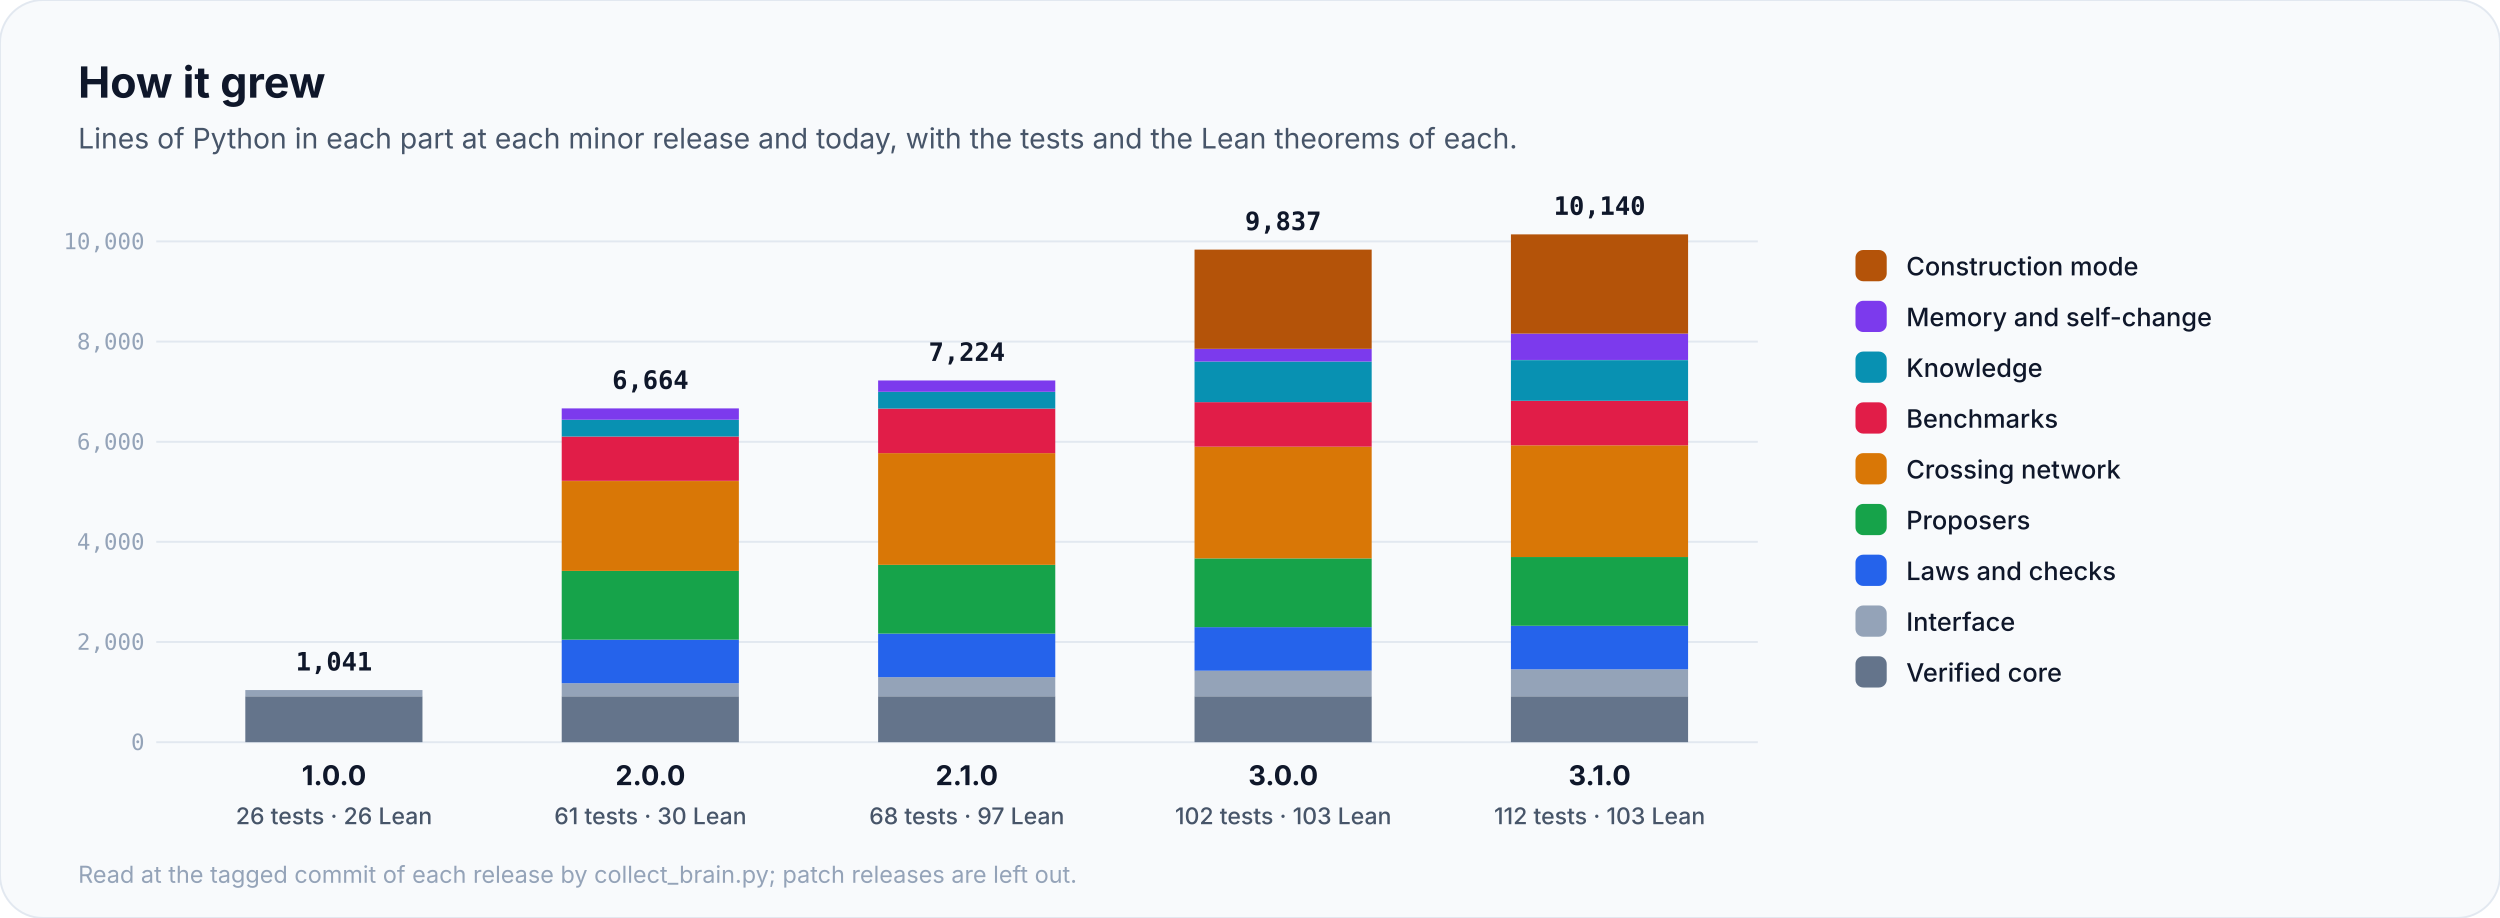
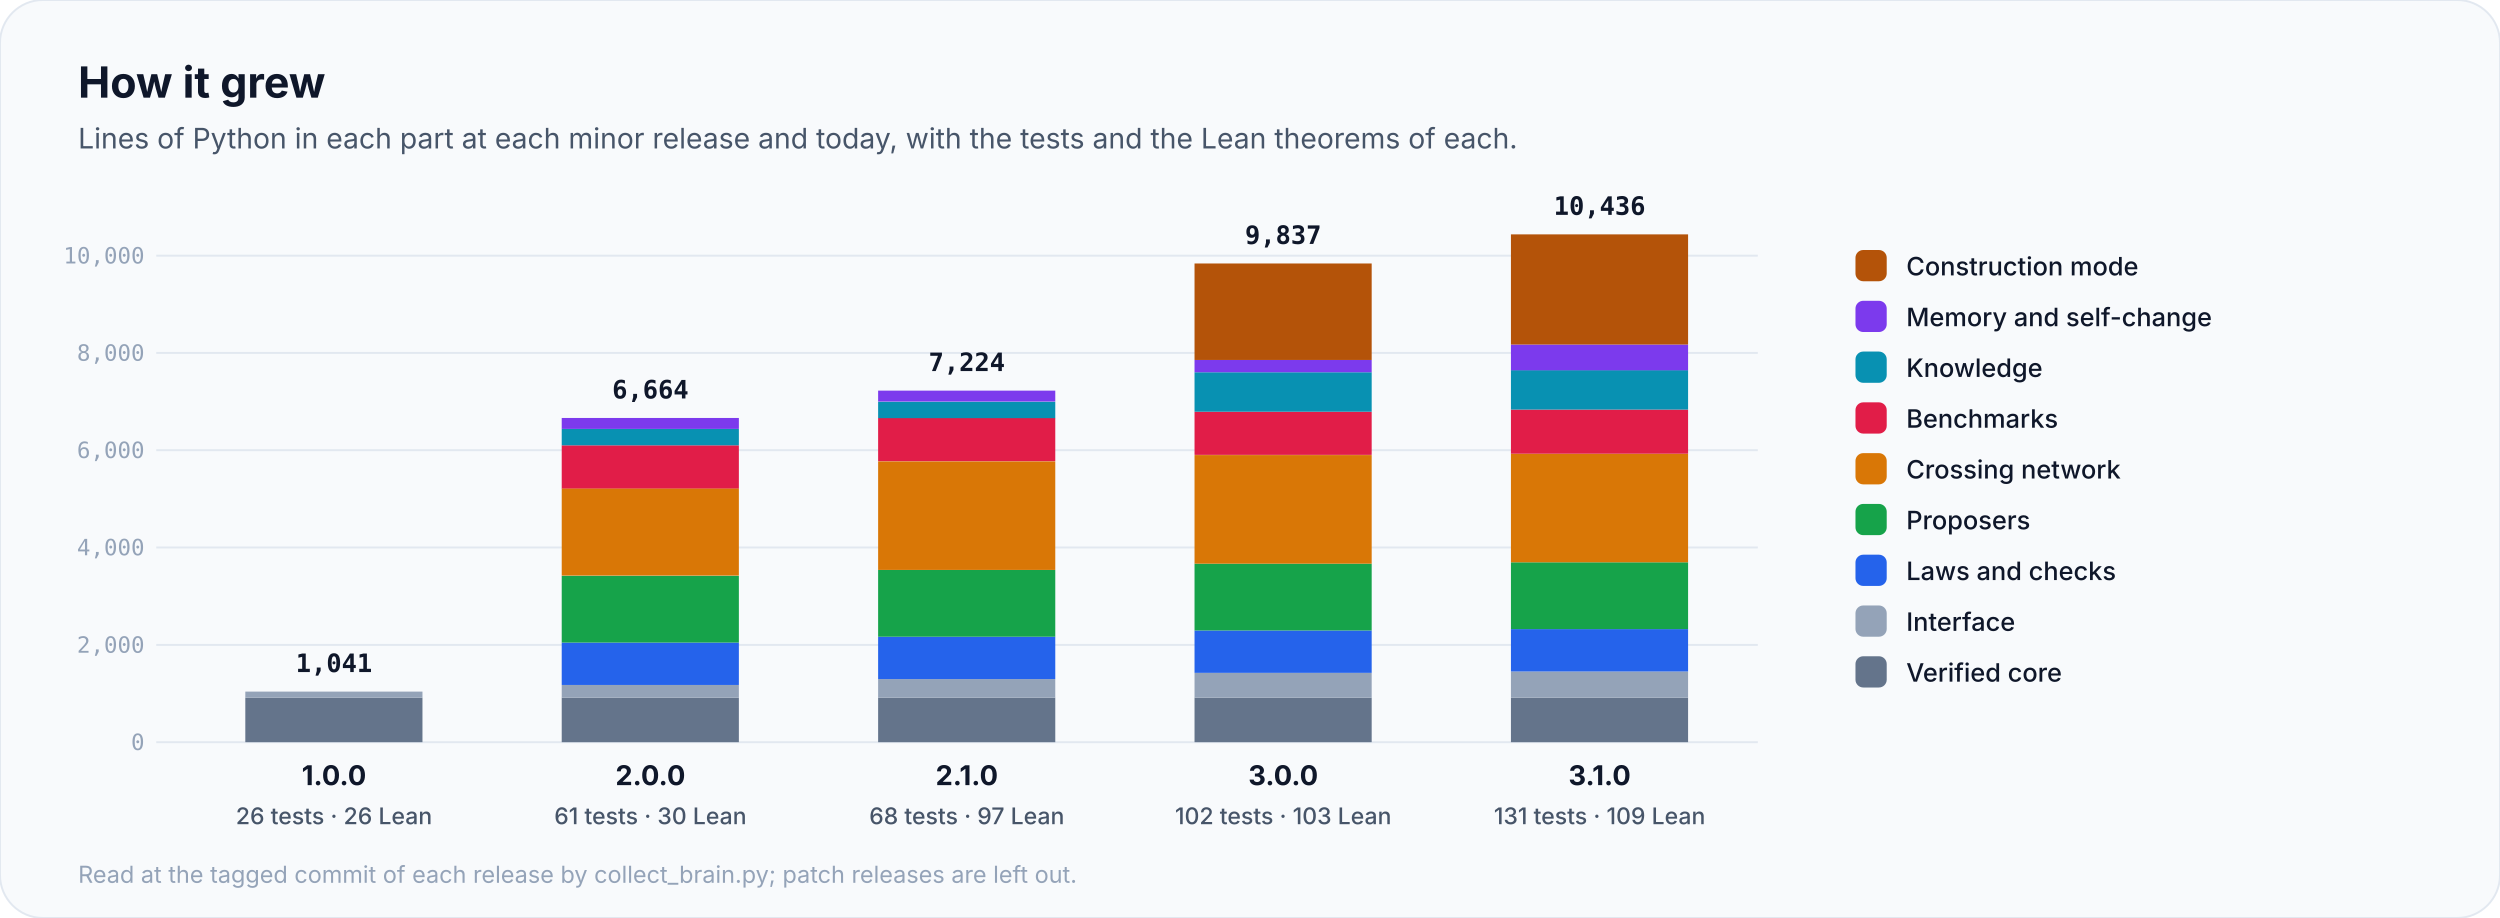
<svg xmlns="http://www.w3.org/2000/svg" viewBox="0 0 1280 470" width="1280" height="470" role="img" aria-label="How Anaxia grew, release by release">
  <rect width="1280" height="470" rx="22" fill="#f8fafc" stroke="#e2e8f0" />
  <text x="40.0" y="50.0" font-family="Inter, 'Segoe UI', Roboto, Helvetica, Arial, sans-serif" font-size="22" font-weight="700" fill="#0f172a" text-anchor="start">How it grew</text>
  <text x="40.0" y="76.0" font-family="Inter, 'Segoe UI', Roboto, Helvetica, Arial, sans-serif" font-size="14.5" font-weight="400" fill="#475569" text-anchor="start">Lines of Python in each part at each minor release and today, with the tests and the Lean theorems of each.</text>
  <line x1="80" y1="380.0" x2="900" y2="380.0" stroke="#e2e8f0" />
  <text x="74.0" y="384.0" font-family="'JetBrains Mono', 'SFMono-Regular', Menlo, Consolas, monospace" font-size="11.5" font-weight="500" fill="#94a3b8" text-anchor="end">0</text>
-   <line x1="80" y1="328.7" x2="900" y2="328.7" stroke="#e2e8f0" />
-   <text x="74.0" y="332.7" font-family="'JetBrains Mono', 'SFMono-Regular', Menlo, Consolas, monospace" font-size="11.5" font-weight="500" fill="#94a3b8" text-anchor="end">2,000</text>
-   <line x1="80" y1="277.4" x2="900" y2="277.4" stroke="#e2e8f0" />
-   <text x="74.0" y="281.4" font-family="'JetBrains Mono', 'SFMono-Regular', Menlo, Consolas, monospace" font-size="11.5" font-weight="500" fill="#94a3b8" text-anchor="end">4,000</text>
-   <line x1="80" y1="226.2" x2="900" y2="226.2" stroke="#e2e8f0" />
-   <text x="74.0" y="230.2" font-family="'JetBrains Mono', 'SFMono-Regular', Menlo, Consolas, monospace" font-size="11.5" font-weight="500" fill="#94a3b8" text-anchor="end">6,000</text>
-   <line x1="80" y1="174.9" x2="900" y2="174.9" stroke="#e2e8f0" />
-   <text x="74.0" y="178.9" font-family="'JetBrains Mono', 'SFMono-Regular', Menlo, Consolas, monospace" font-size="11.5" font-weight="500" fill="#94a3b8" text-anchor="end">8,000</text>
-   <line x1="80" y1="123.6" x2="900" y2="123.6" stroke="#e2e8f0" />
-   <text x="74.0" y="127.6" font-family="'JetBrains Mono', 'SFMono-Regular', Menlo, Consolas, monospace" font-size="11.5" font-weight="500" fill="#94a3b8" text-anchor="end">10,000</text>
-   <rect x="125.6" y="356.5" width="90.7" height="23.5" fill="#64748b" />
-   <rect x="125.6" y="353.3" width="90.7" height="3.2" fill="#94a3b8" />
-   <text x="171.0" y="343.3" font-family="'JetBrains Mono', 'SFMono-Regular', Menlo, Consolas, monospace" font-size="13" font-weight="700" fill="#0f172a" text-anchor="middle">1,041</text>
+   <line x1="80" y1="330.2" x2="900" y2="330.2" stroke="#e2e8f0" />
+   <text x="74.0" y="334.2" font-family="'JetBrains Mono', 'SFMono-Regular', Menlo, Consolas, monospace" font-size="11.5" font-weight="500" fill="#94a3b8" text-anchor="end">2,000</text>
+   <line x1="80" y1="280.3" x2="900" y2="280.3" stroke="#e2e8f0" />
+   <text x="74.0" y="284.3" font-family="'JetBrains Mono', 'SFMono-Regular', Menlo, Consolas, monospace" font-size="11.5" font-weight="500" fill="#94a3b8" text-anchor="end">4,000</text>
+   <line x1="80" y1="230.5" x2="900" y2="230.5" stroke="#e2e8f0" />
+   <text x="74.0" y="234.5" font-family="'JetBrains Mono', 'SFMono-Regular', Menlo, Consolas, monospace" font-size="11.5" font-weight="500" fill="#94a3b8" text-anchor="end">6,000</text>
+   <line x1="80" y1="180.7" x2="900" y2="180.7" stroke="#e2e8f0" />
+   <text x="74.0" y="184.7" font-family="'JetBrains Mono', 'SFMono-Regular', Menlo, Consolas, monospace" font-size="11.5" font-weight="500" fill="#94a3b8" text-anchor="end">8,000</text>
+   <line x1="80" y1="130.9" x2="900" y2="130.9" stroke="#e2e8f0" />
+   <text x="74.0" y="134.9" font-family="'JetBrains Mono', 'SFMono-Regular', Menlo, Consolas, monospace" font-size="11.5" font-weight="500" fill="#94a3b8" text-anchor="end">10,000</text>
+   <rect x="125.6" y="357.2" width="90.7" height="22.8" fill="#64748b" />
+   <rect x="125.6" y="354.1" width="90.7" height="3.1" fill="#94a3b8" />
+   <text x="171.0" y="344.1" font-family="'JetBrains Mono', 'SFMono-Regular', Menlo, Consolas, monospace" font-size="13" font-weight="700" fill="#0f172a" text-anchor="middle">1,041</text>
  <text x="171.0" y="402.0" font-family="Inter, 'Segoe UI', Roboto, Helvetica, Arial, sans-serif" font-size="14" font-weight="700" fill="#0f172a" text-anchor="middle">1.0.0</text>
  <text x="171.0" y="422.0" font-family="Inter, 'Segoe UI', Roboto, Helvetica, Arial, sans-serif" font-size="11.8" font-weight="500" fill="#475569" text-anchor="middle">26 tests · 26 Lean</text>
-   <rect x="287.6" y="356.5" width="90.7" height="23.5" fill="#64748b" />
-   <rect x="287.6" y="349.8" width="90.7" height="6.7" fill="#94a3b8" />
-   <rect x="287.6" y="327.5" width="90.7" height="22.3" fill="#2563eb" />
-   <rect x="287.6" y="292.3" width="90.7" height="35.2" fill="#16a34a" />
-   <rect x="287.6" y="246.3" width="90.7" height="46.0" fill="#d97706" />
-   <rect x="287.6" y="223.5" width="90.7" height="22.7" fill="#e11d48" />
-   <rect x="287.6" y="214.9" width="90.7" height="8.6" fill="#0891b2" />
-   <rect x="287.6" y="209.1" width="90.7" height="5.8" fill="#7c3aed" />
-   <text x="333.0" y="199.1" font-family="'JetBrains Mono', 'SFMono-Regular', Menlo, Consolas, monospace" font-size="13" font-weight="700" fill="#0f172a" text-anchor="middle">6,664</text>
+   <rect x="287.6" y="357.2" width="90.7" height="22.8" fill="#64748b" />
+   <rect x="287.6" y="350.7" width="90.7" height="6.5" fill="#94a3b8" />
+   <rect x="287.6" y="329.0" width="90.7" height="21.7" fill="#2563eb" />
+   <rect x="287.6" y="294.8" width="90.7" height="34.2" fill="#16a34a" />
+   <rect x="287.6" y="250.0" width="90.7" height="44.7" fill="#d97706" />
+   <rect x="287.6" y="228.0" width="90.7" height="22.1" fill="#e11d48" />
+   <rect x="287.6" y="219.6" width="90.7" height="8.4" fill="#0891b2" />
+   <rect x="287.6" y="214.0" width="90.7" height="5.6" fill="#7c3aed" />
+   <text x="333.0" y="204.0" font-family="'JetBrains Mono', 'SFMono-Regular', Menlo, Consolas, monospace" font-size="13" font-weight="700" fill="#0f172a" text-anchor="middle">6,664</text>
  <text x="333.0" y="402.0" font-family="Inter, 'Segoe UI', Roboto, Helvetica, Arial, sans-serif" font-size="14" font-weight="700" fill="#0f172a" text-anchor="middle">2.0.0</text>
  <text x="333.0" y="422.0" font-family="Inter, 'Segoe UI', Roboto, Helvetica, Arial, sans-serif" font-size="11.8" font-weight="500" fill="#475569" text-anchor="middle">61 tests · 30 Lean</text>
-   <rect x="449.6" y="356.5" width="90.7" height="23.5" fill="#64748b" />
-   <rect x="449.6" y="346.7" width="90.7" height="9.8" fill="#94a3b8" />
-   <rect x="449.6" y="324.4" width="90.7" height="22.3" fill="#2563eb" />
-   <rect x="449.6" y="289.2" width="90.7" height="35.2" fill="#16a34a" />
-   <rect x="449.6" y="232.0" width="90.7" height="57.2" fill="#d97706" />
-   <rect x="449.6" y="209.2" width="90.7" height="22.8" fill="#e11d48" />
-   <rect x="449.6" y="200.6" width="90.7" height="8.6" fill="#0891b2" />
-   <rect x="449.6" y="194.8" width="90.7" height="5.8" fill="#7c3aed" />
-   <text x="495.0" y="184.8" font-family="'JetBrains Mono', 'SFMono-Regular', Menlo, Consolas, monospace" font-size="13" font-weight="700" fill="#0f172a" text-anchor="middle">7,224</text>
+   <rect x="449.6" y="357.2" width="90.7" height="22.8" fill="#64748b" />
+   <rect x="449.6" y="347.7" width="90.7" height="9.5" fill="#94a3b8" />
+   <rect x="449.6" y="326.0" width="90.7" height="21.7" fill="#2563eb" />
+   <rect x="449.6" y="291.8" width="90.7" height="34.2" fill="#16a34a" />
+   <rect x="449.6" y="236.2" width="90.7" height="55.6" fill="#d97706" />
+   <rect x="449.6" y="214.0" width="90.7" height="22.1" fill="#e11d48" />
+   <rect x="449.6" y="205.7" width="90.7" height="8.4" fill="#0891b2" />
+   <rect x="449.6" y="200.0" width="90.7" height="5.6" fill="#7c3aed" />
+   <text x="495.0" y="190.0" font-family="'JetBrains Mono', 'SFMono-Regular', Menlo, Consolas, monospace" font-size="13" font-weight="700" fill="#0f172a" text-anchor="middle">7,224</text>
  <text x="495.0" y="402.0" font-family="Inter, 'Segoe UI', Roboto, Helvetica, Arial, sans-serif" font-size="14" font-weight="700" fill="#0f172a" text-anchor="middle">2.1.0</text>
  <text x="495.0" y="422.0" font-family="Inter, 'Segoe UI', Roboto, Helvetica, Arial, sans-serif" font-size="11.8" font-weight="500" fill="#475569" text-anchor="middle">68 tests · 97 Lean</text>
-   <rect x="611.6" y="356.5" width="90.7" height="23.5" fill="#64748b" />
-   <rect x="611.6" y="343.4" width="90.7" height="13.1" fill="#94a3b8" />
-   <rect x="611.6" y="321.1" width="90.7" height="22.3" fill="#2563eb" />
-   <rect x="611.6" y="285.9" width="90.7" height="35.2" fill="#16a34a" />
-   <rect x="611.6" y="228.7" width="90.7" height="57.2" fill="#d97706" />
-   <rect x="611.6" y="205.9" width="90.7" height="22.8" fill="#e11d48" />
-   <rect x="611.6" y="185.1" width="90.7" height="20.8" fill="#0891b2" />
-   <rect x="611.6" y="178.6" width="90.7" height="6.5" fill="#7c3aed" />
-   <rect x="611.6" y="127.8" width="90.7" height="50.8" fill="#b45309" />
-   <text x="657.0" y="117.8" font-family="'JetBrains Mono', 'SFMono-Regular', Menlo, Consolas, monospace" font-size="13" font-weight="700" fill="#0f172a" text-anchor="middle">9,837</text>
+   <rect x="611.6" y="357.2" width="90.7" height="22.8" fill="#64748b" />
+   <rect x="611.6" y="344.5" width="90.7" height="12.7" fill="#94a3b8" />
+   <rect x="611.6" y="322.8" width="90.7" height="21.7" fill="#2563eb" />
+   <rect x="611.6" y="288.6" width="90.7" height="34.2" fill="#16a34a" />
+   <rect x="611.6" y="233.0" width="90.7" height="55.6" fill="#d97706" />
+   <rect x="611.6" y="210.8" width="90.7" height="22.1" fill="#e11d48" />
+   <rect x="611.6" y="190.6" width="90.7" height="20.2" fill="#0891b2" />
+   <rect x="611.6" y="184.3" width="90.7" height="6.3" fill="#7c3aed" />
+   <rect x="611.6" y="134.9" width="90.7" height="49.4" fill="#b45309" />
+   <text x="657.0" y="124.9" font-family="'JetBrains Mono', 'SFMono-Regular', Menlo, Consolas, monospace" font-size="13" font-weight="700" fill="#0f172a" text-anchor="middle">9,837</text>
  <text x="657.0" y="402.0" font-family="Inter, 'Segoe UI', Roboto, Helvetica, Arial, sans-serif" font-size="14" font-weight="700" fill="#0f172a" text-anchor="middle">3.0.0</text>
  <text x="657.0" y="422.0" font-family="Inter, 'Segoe UI', Roboto, Helvetica, Arial, sans-serif" font-size="11.8" font-weight="500" fill="#475569" text-anchor="middle">102 tests · 103 Lean</text>
-   <rect x="773.6" y="356.5" width="90.7" height="23.5" fill="#64748b" />
-   <rect x="773.6" y="342.7" width="90.7" height="13.8" fill="#94a3b8" />
-   <rect x="773.6" y="320.4" width="90.7" height="22.3" fill="#2563eb" />
-   <rect x="773.6" y="285.2" width="90.7" height="35.2" fill="#16a34a" />
-   <rect x="773.6" y="228.0" width="90.7" height="57.2" fill="#d97706" />
-   <rect x="773.6" y="205.2" width="90.7" height="22.8" fill="#e11d48" />
-   <rect x="773.6" y="184.4" width="90.7" height="20.8" fill="#0891b2" />
-   <rect x="773.6" y="170.8" width="90.7" height="13.5" fill="#7c3aed" />
-   <rect x="773.6" y="120.0" width="90.7" height="50.8" fill="#b45309" />
-   <text x="819.0" y="110.0" font-family="'JetBrains Mono', 'SFMono-Regular', Menlo, Consolas, monospace" font-size="13" font-weight="700" fill="#0f172a" text-anchor="middle">10,140</text>
+   <rect x="773.6" y="357.2" width="90.7" height="22.8" fill="#64748b" />
+   <rect x="773.6" y="343.8" width="90.7" height="13.4" fill="#94a3b8" />
+   <rect x="773.6" y="322.1" width="90.7" height="21.7" fill="#2563eb" />
+   <rect x="773.6" y="287.9" width="90.7" height="34.2" fill="#16a34a" />
+   <rect x="773.6" y="232.3" width="90.7" height="55.6" fill="#d97706" />
+   <rect x="773.6" y="209.7" width="90.7" height="22.6" fill="#e11d48" />
+   <rect x="773.6" y="189.5" width="90.7" height="20.2" fill="#0891b2" />
+   <rect x="773.6" y="176.4" width="90.7" height="13.2" fill="#7c3aed" />
+   <rect x="773.6" y="120.0" width="90.7" height="56.4" fill="#b45309" />
+   <text x="819.0" y="110.0" font-family="'JetBrains Mono', 'SFMono-Regular', Menlo, Consolas, monospace" font-size="13" font-weight="700" fill="#0f172a" text-anchor="middle">10,436</text>
  <text x="819.0" y="402.0" font-family="Inter, 'Segoe UI', Roboto, Helvetica, Arial, sans-serif" font-size="14" font-weight="700" fill="#0f172a" text-anchor="middle">3.1.0</text>
-   <text x="819.0" y="422.0" font-family="Inter, 'Segoe UI', Roboto, Helvetica, Arial, sans-serif" font-size="11.8" font-weight="500" fill="#475569" text-anchor="middle">112 tests · 103 Lean</text>
+   <text x="819.0" y="422.0" font-family="Inter, 'Segoe UI', Roboto, Helvetica, Arial, sans-serif" font-size="11.8" font-weight="500" fill="#475569" text-anchor="middle">131 tests · 109 Lean</text>
  <rect x="950" y="128" width="16" height="16" rx="4" fill="#b45309" />
  <text x="976.0" y="141.0" font-family="Inter, 'Segoe UI', Roboto, Helvetica, Arial, sans-serif" font-size="13" font-weight="500" fill="#0f172a" text-anchor="start">Construction mode</text>
  <rect x="950" y="154" width="16" height="16" rx="4" fill="#7c3aed" />
  <text x="976.0" y="167.0" font-family="Inter, 'Segoe UI', Roboto, Helvetica, Arial, sans-serif" font-size="13" font-weight="500" fill="#0f172a" text-anchor="start">Memory and self-change</text>
  <rect x="950" y="180" width="16" height="16" rx="4" fill="#0891b2" />
  <text x="976.0" y="193.0" font-family="Inter, 'Segoe UI', Roboto, Helvetica, Arial, sans-serif" font-size="13" font-weight="500" fill="#0f172a" text-anchor="start">Knowledge</text>
  <rect x="950" y="206" width="16" height="16" rx="4" fill="#e11d48" />
  <text x="976.0" y="219.0" font-family="Inter, 'Segoe UI', Roboto, Helvetica, Arial, sans-serif" font-size="13" font-weight="500" fill="#0f172a" text-anchor="start">Benchmarks</text>
  <rect x="950" y="232" width="16" height="16" rx="4" fill="#d97706" />
  <text x="976.0" y="245.0" font-family="Inter, 'Segoe UI', Roboto, Helvetica, Arial, sans-serif" font-size="13" font-weight="500" fill="#0f172a" text-anchor="start">Crossing network</text>
  <rect x="950" y="258" width="16" height="16" rx="4" fill="#16a34a" />
  <text x="976.0" y="271.0" font-family="Inter, 'Segoe UI', Roboto, Helvetica, Arial, sans-serif" font-size="13" font-weight="500" fill="#0f172a" text-anchor="start">Proposers</text>
  <rect x="950" y="284" width="16" height="16" rx="4" fill="#2563eb" />
  <text x="976.0" y="297.0" font-family="Inter, 'Segoe UI', Roboto, Helvetica, Arial, sans-serif" font-size="13" font-weight="500" fill="#0f172a" text-anchor="start">Laws and checks</text>
  <rect x="950" y="310" width="16" height="16" rx="4" fill="#94a3b8" />
  <text x="976.0" y="323.0" font-family="Inter, 'Segoe UI', Roboto, Helvetica, Arial, sans-serif" font-size="13" font-weight="500" fill="#0f172a" text-anchor="start">Interface</text>
  <rect x="950" y="336" width="16" height="16" rx="4" fill="#64748b" />
  <text x="976.0" y="349.0" font-family="Inter, 'Segoe UI', Roboto, Helvetica, Arial, sans-serif" font-size="13" font-weight="500" fill="#0f172a" text-anchor="start">Verified core</text>
  <text x="40.0" y="452.0" font-family="Inter, 'Segoe UI', Roboto, Helvetica, Arial, sans-serif" font-size="12" font-weight="400" fill="#94a3b8" text-anchor="start">Read at the tagged commit of each release by collect_brain.py; patch releases are left out.</text>
</svg>
